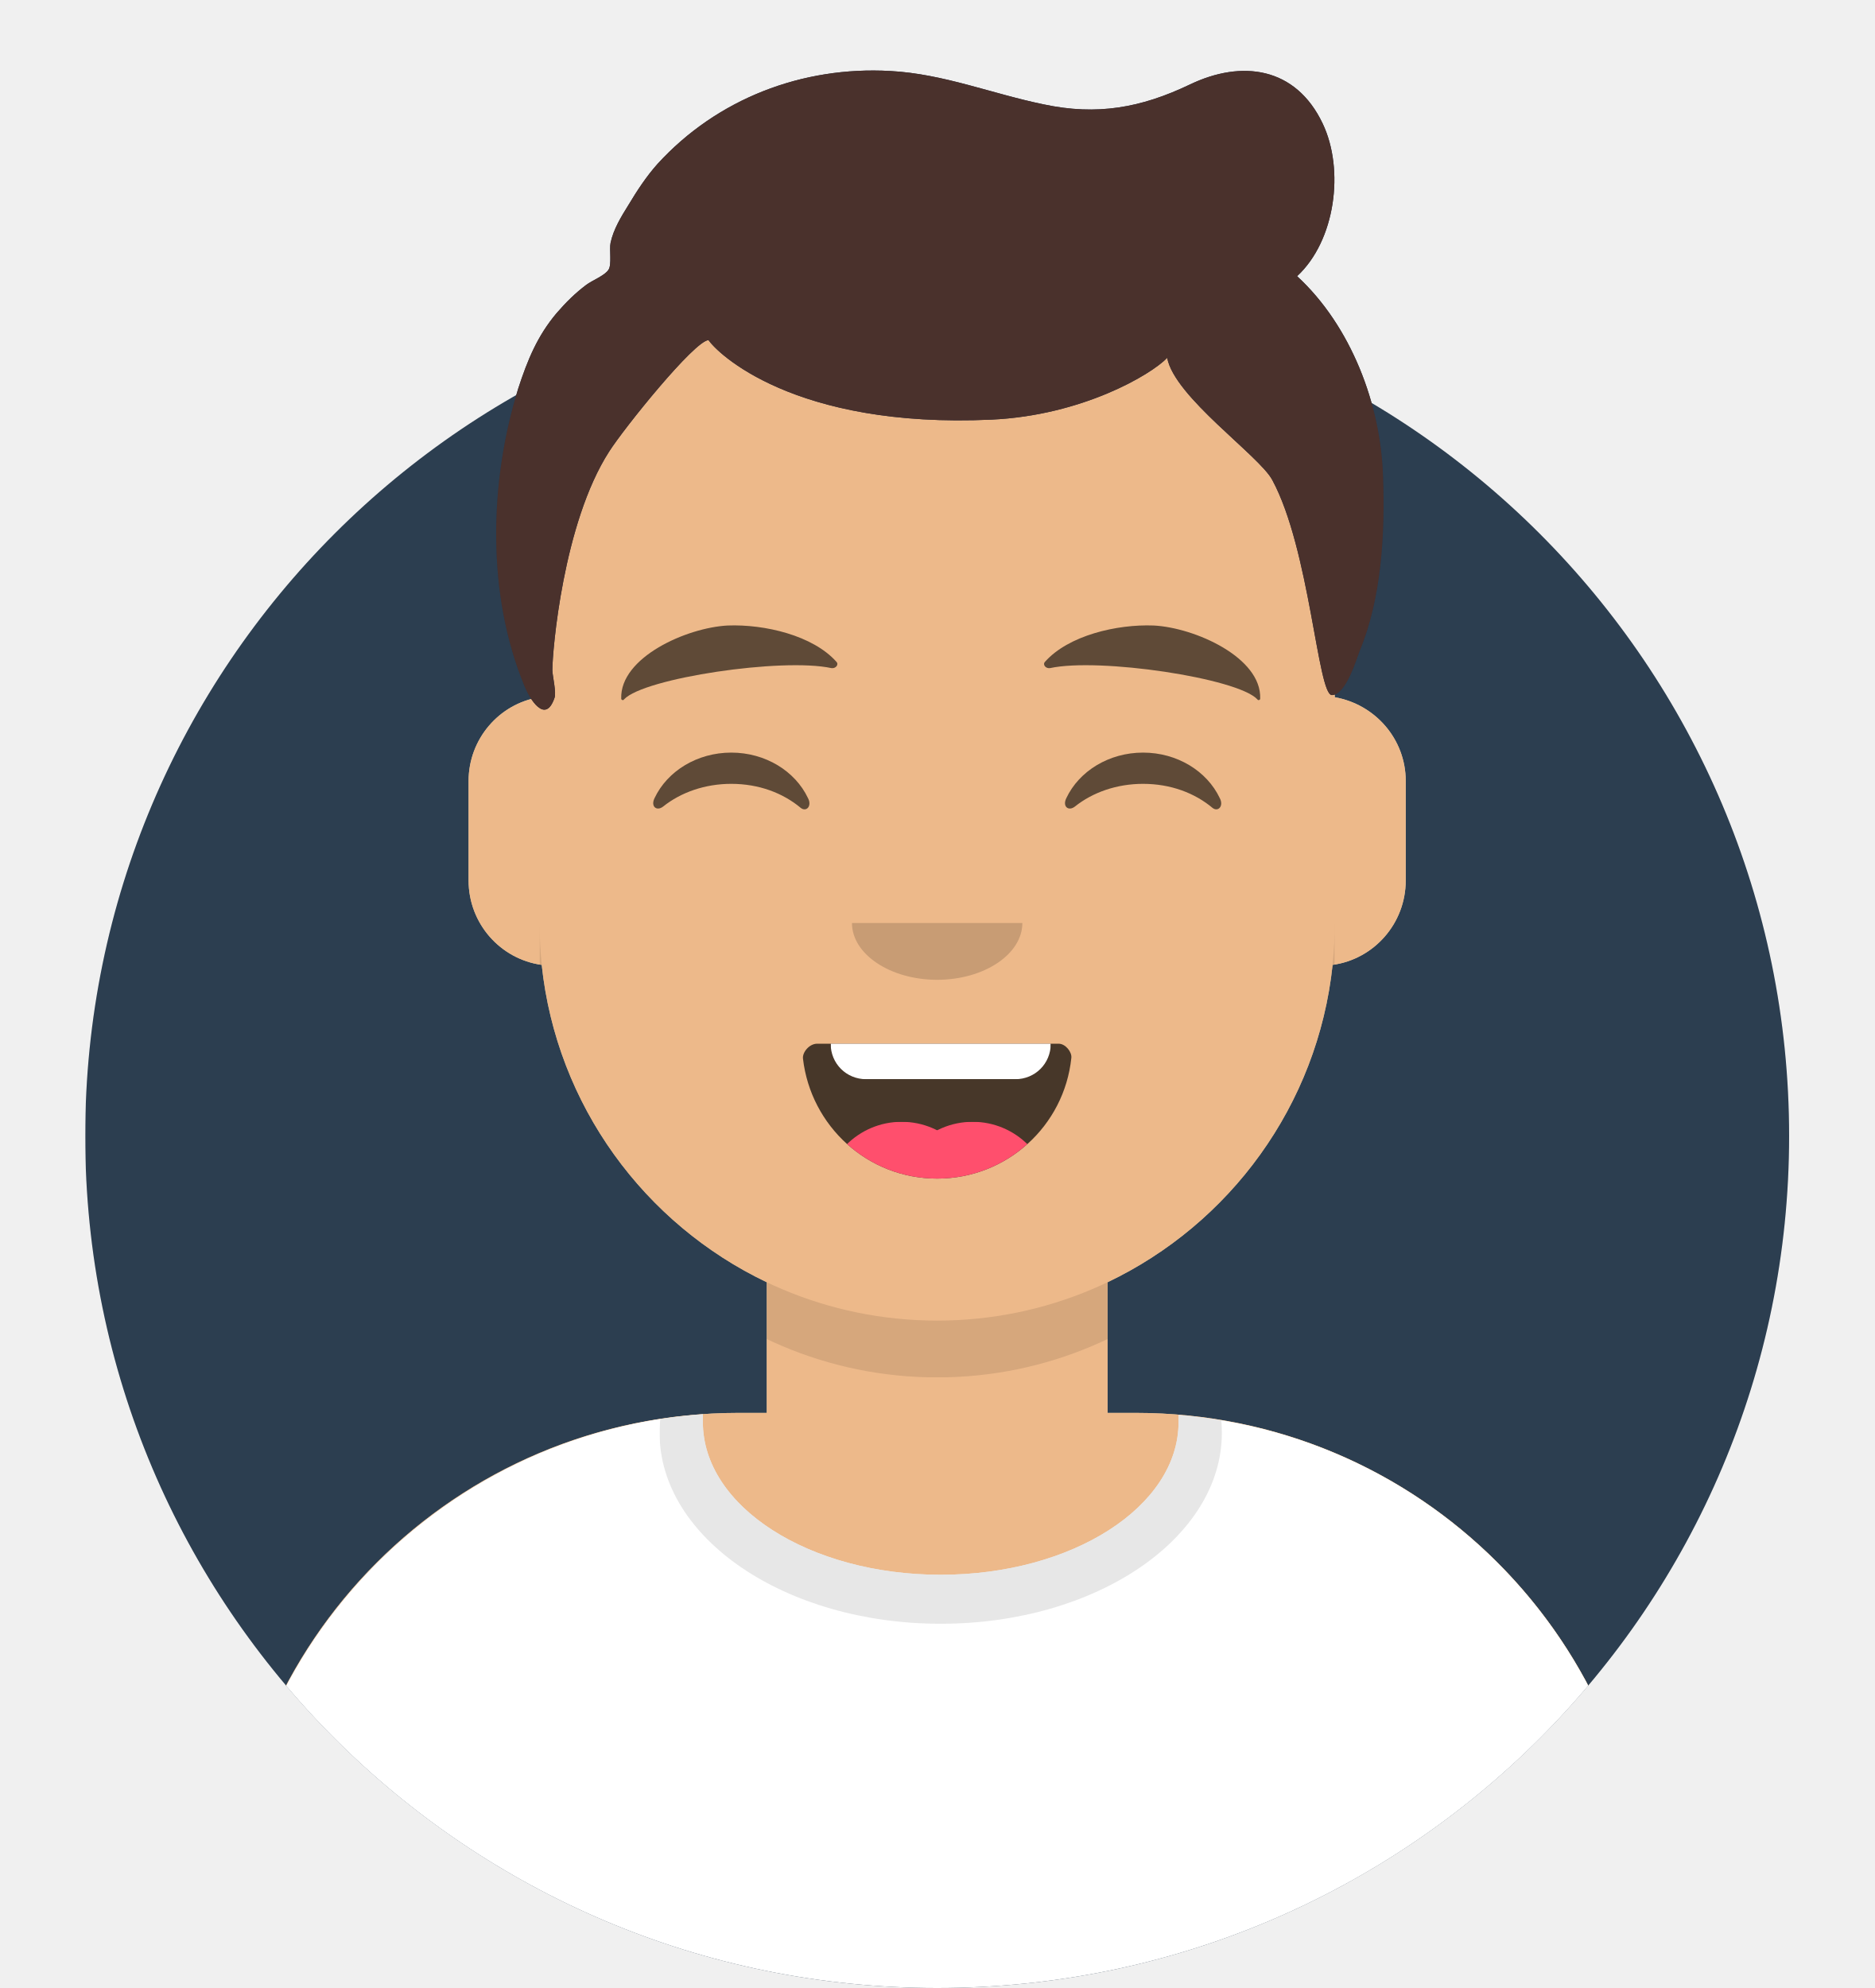
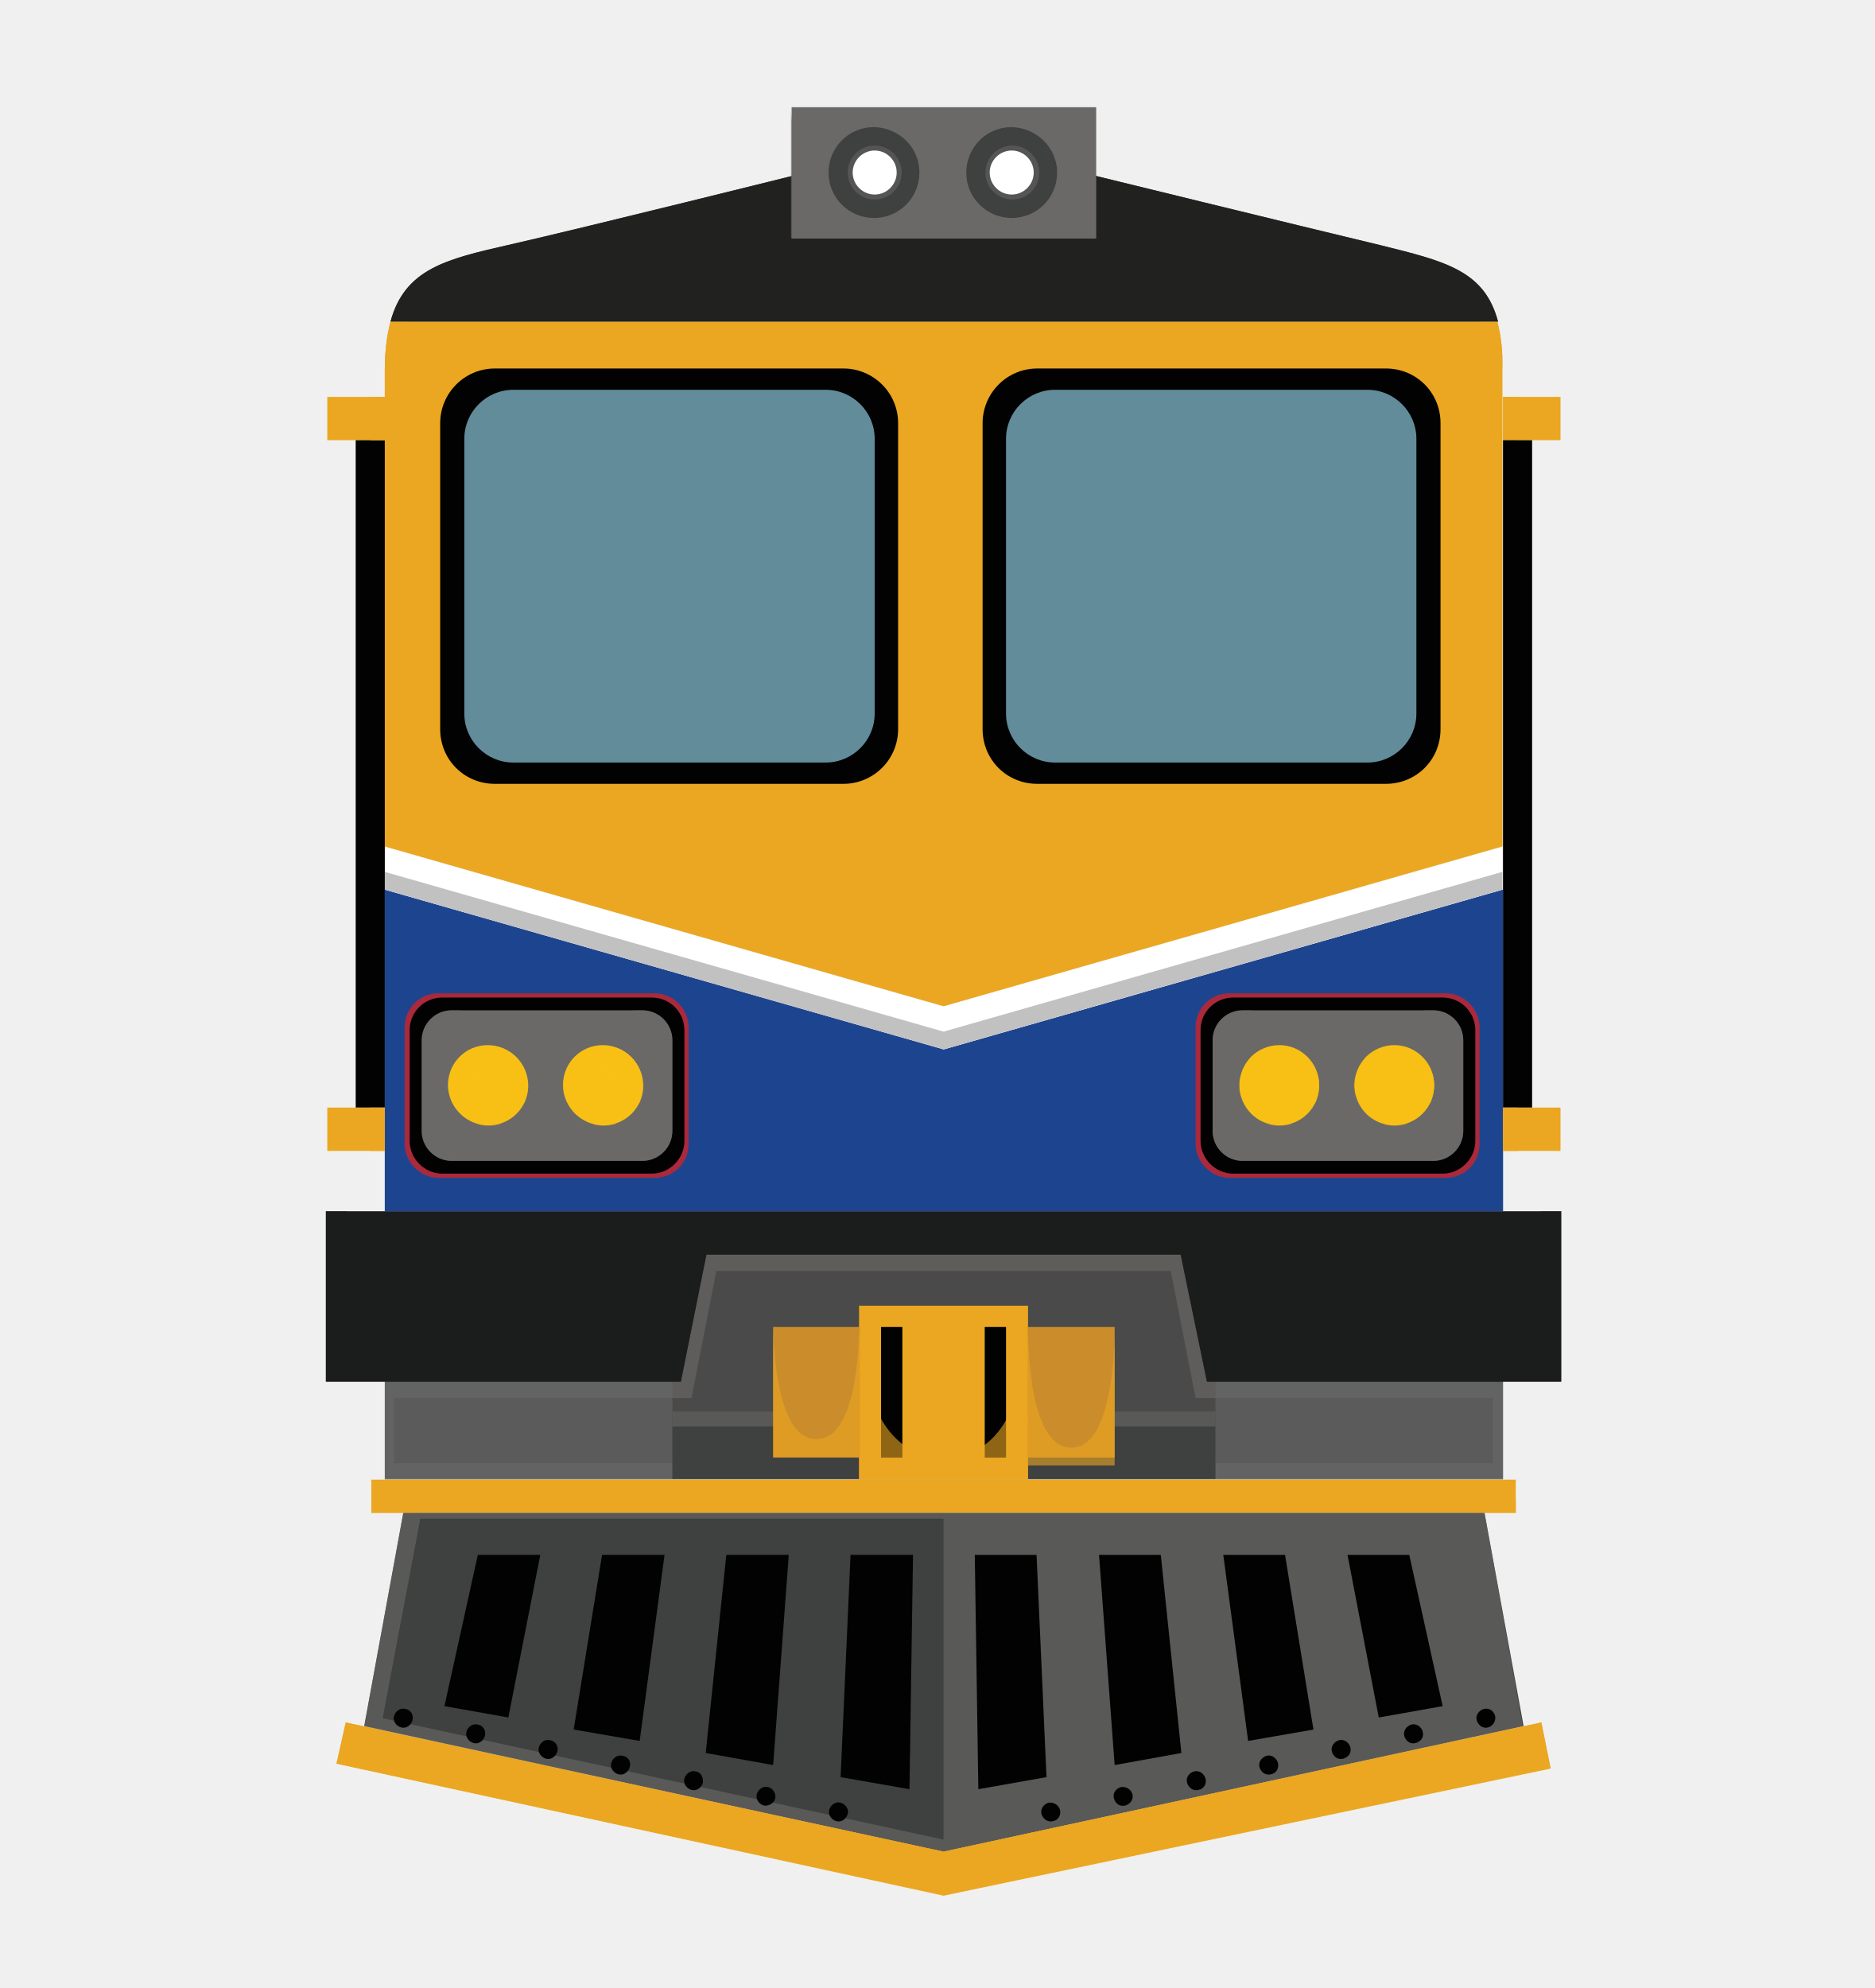
<svg xmlns="http://www.w3.org/2000/svg" version="1.1" id="Layer_1" x="0px" y="0px" viewBox="0 0 264 280" style="enable-background:new 0 0 264 280;" xml:space="preserve">
  <style type="text/css">
- 	.st0{fill-rule:evenodd;clip-rule:evenodd;fill:#E6E6E6;}
- 	.st1{filter:url(#Adobe_OpacityMaskFilter);}
- 	.st2{fill-rule:evenodd;clip-rule:evenodd;fill:#FFFFFF;}
- 	.st3{mask:url(#mask-2_1_);}
- 	.st4{fill-rule:evenodd;clip-rule:evenodd;fill:#2C3E50;}
- 	.st5{filter:url(#Adobe_OpacityMaskFilter_1_);}
- 	.st6{mask:url(#mask-4_1_);}
- 	.st7{fill-rule:evenodd;clip-rule:evenodd;fill:#D0C6AC;}
- 	.st8{filter:url(#Adobe_OpacityMaskFilter_2_);}
- 	.st9{mask:url(#mask-6_1_);}
- 	.st10{fill-rule:evenodd;clip-rule:evenodd;fill:#EDB98A;}
- 	.st11{filter:url(#Adobe_OpacityMaskFilter_3_);}
- 	.st12{mask:url(#mask-6_2_);fill-rule:evenodd;clip-rule:evenodd;fill-opacity:0.1;}
- 	.st13{filter:url(#Adobe_OpacityMaskFilter_4_);}
- 	.st14{mask:url(#react-mask-952_1_);}
- 	.st15{filter:url(#Adobe_OpacityMaskFilter_5_);}
- 	.st16{opacity:0.6;mask:url(#react-mask-952_2_);}
- 	.st17{fill-rule:evenodd;clip-rule:evenodd;fill-opacity:0.16;}
- 	.st18{fill-rule:evenodd;clip-rule:evenodd;fill-opacity:0.7;}
- 	.st19{filter:url(#Adobe_OpacityMaskFilter_6_);}
- 	.st20{mask:url(#react-mask-934_1_);fill-rule:evenodd;clip-rule:evenodd;fill:#FFFFFF;}
- 	.st21{filter:url(#Adobe_OpacityMaskFilter_7_);}
- 	.st22{mask:url(#react-mask-934_2_);}
- 	.st23{fill-rule:evenodd;clip-rule:evenodd;fill:#FF4F6D;}
- 	.st24{fill-rule:evenodd;clip-rule:evenodd;fill-opacity:0.6;}
- 	.st25{filter:url(#Adobe_OpacityMaskFilter_8_);}
- 	.st26{mask:url(#react-mask-925_1_);}
- 	.st27{fill-rule:evenodd;clip-rule:evenodd;fill:#28354B;}
- 	.st28{filter:url(#Adobe_OpacityMaskFilter_9_);}
- 	.st29{mask:url(#react-mask-924_1_);}
- 	.st30{fill-rule:evenodd;clip-rule:evenodd;fill:#4A312C;}
+ 	.st0{fill:#5B5B5C;}
+ 	.st1{opacity:0.6;fill:#6A6968;}
+ 	.st2{fill:#EBA721;}
+ 	.st3{fill:#3F4040;}
+ 	.st4{fill:#020202;}
+ 	.st5{fill:#4A4A4A;}
+ 	.st6{fill:#CB8D2B;}
+ 	.st7{fill:#212120;}
+ 	.st8{fill:#1D458F;}
+ 	.st9{opacity:0.6;fill:#1D458F;}
+ 	.st10{fill:#FFFFFF;}
+ 	.st11{fill:#C1C1C1;}
+ 	.st12{opacity:0.5;fill:#EBA721;}
+ 	.st13{opacity:0.4;fill:#1D458F;}
+ 	.st14{fill:#628C9A;}
+ 	.st15{opacity:0.5;fill:#628C9A;}
+ 	.st16{opacity:0.8;fill:#CD2227;}
+ 	.st17{fill:#6A6968;}
+ 	.st18{fill:#F8C014;}
+ 	.st19{opacity:0.1;fill:#F8C014;}
+ 	.st20{opacity:0.3;fill:#F8C014;}
+ 	.st21{fill:#1B1C1C;}
+ 	.st22{opacity:0.6;fill:#1B1C1C;}
+ 	.st23{opacity:0.8;fill:#212120;}
+ 	.st24{opacity:0.6;fill:#EBA721;}
+ 	.st25{opacity:0.5;fill:#6A6968;}
</style>
  <g>
-     <g transform="translate(-825, -1100)">
-       <g transform="translate(825, 1100)">
-         <g id="Circle" transform="translate(12, 40)">
-           <g id="Circle-Background">
-             <circle class="st0" cx="120" cy="120" r="120" />
-           </g>
-           <defs>
-             <filter id="Adobe_OpacityMaskFilter" filterUnits="userSpaceOnUse" x="0" y="0" width="240" height="240">
-               <feColorMatrix type="matrix" values="1 0 0 0 0  0 1 0 0 0  0 0 1 0 0  0 0 0 1 0" />
-             </filter>
-           </defs>
-           <mask maskUnits="userSpaceOnUse" x="0" y="0" width="240" height="240" id="mask-2_1_">
-             <g class="st1">
-               <circle id="path-1_1_" class="st2" cx="120" cy="120" r="120" />
-             </g>
-           </mask>
-           <g class="st3">
-             <rect class="st4" width="240" height="240" />
-           </g>
-         </g>
-         <g id="Mask">
- 			</g>
-         <defs>
-           <filter id="Adobe_OpacityMaskFilter_1_" filterUnits="userSpaceOnUse" x="-1" y="0" width="265" height="280">
-             <feColorMatrix type="matrix" values="1 0 0 0 0  0 1 0 0 0  0 0 1 0 0  0 0 0 1 0" />
-           </filter>
-         </defs>
-         <mask maskUnits="userSpaceOnUse" x="-1" y="0" width="265" height="280" id="mask-4_1_">
-           <g class="st5">
-             <path id="path-3_1_" class="st2" d="M12,160c0,66.3,53.7,120,120,120s120-53.7,120-120h12V0H0v160H12z" />
-           </g>
-         </mask>
-         <g id="Avataaar" class="st6">
-           <g id="Body" transform="translate(32, 36)">
-             <g>
-               <path class="st7" d="M124,144.6V163h4l0,0c39.8,0,72,32.2,72,72v9H0v-9c0-39.8,32.2-72,72-72l0,0h4v-18.4        c-17.2-8.2-29.6-24.9-31.7-44.7C38.5,99.1,34,94.1,34,88V74c0-5.9,4.3-10.9,10-11.8V56l0,0c0-30.9,25.1-56,56-56l0,0l0,0        c30.9,0,56,25.1,56,56v6.2c5.7,1,10,5.9,10,11.8v14c0,6.1-4.5,11.1-10.3,11.9C153.6,119.7,141.2,136.4,124,144.6z" />
-             </g>
-             <defs>
-               <filter id="Adobe_OpacityMaskFilter_2_" filterUnits="userSpaceOnUse" x="-32" y="0" width="264" height="244">
-                 <feColorMatrix type="matrix" values="1 0 0 0 0  0 1 0 0 0  0 0 1 0 0  0 0 0 1 0" />
-               </filter>
-             </defs>
-             <mask maskUnits="userSpaceOnUse" x="-32" y="0" width="264" height="244" id="mask-6_1_">
-               <g class="st8">
-                 <path id="path-5_1_" class="st2" d="M124,144.6V163h4l0,0c39.8,0,72,32.2,72,72v9H0v-9c0-39.8,32.2-72,72-72l0,0h4v-18.4         c-17.2-8.2-29.6-24.9-31.7-44.7C38.5,99.1,34,94.1,34,88V74c0-5.9,4.3-10.9,10-11.8V56l0,0c0-30.9,25.1-56,56-56l0,0l0,0         c30.9,0,56,25.1,56,56v6.2c5.7,1,10,5.9,10,11.8v14c0,6.1-4.5,11.1-10.3,11.9C153.6,119.7,141.2,136.4,124,144.6z" />
-               </g>
-             </mask>
-             <g class="st9">
-               <g id="Color" transform="translate(-32, 0)">
-                 <rect class="st10" width="264" height="244" />
-               </g>
-             </g>
-             <defs>
-               <filter id="Adobe_OpacityMaskFilter_3_" filterUnits="userSpaceOnUse" x="44" y="79" width="112" height="79">
-                 <feColorMatrix type="matrix" values="1 0 0 0 0  0 1 0 0 0  0 0 1 0 0  0 0 0 1 0" />
-               </filter>
-             </defs>
-             <mask maskUnits="userSpaceOnUse" x="44" y="79" width="112" height="79" id="mask-6_2_">
-               <g class="st11">
-                 <path id="path-5_2_" class="st2" d="M124,144.6V163h4l0,0c39.8,0,72,32.2,72,72v9H0v-9c0-39.8,32.2-72,72-72l0,0h4v-18.4         c-17.2-8.2-29.6-24.9-31.7-44.7C38.5,99.1,34,94.1,34,88V74c0-5.9,4.3-10.9,10-11.8V56l0,0c0-30.9,25.1-56,56-56l0,0l0,0         c30.9,0,56,25.1,56,56v6.2c5.7,1,10,5.9,10,11.8v14c0,6.1-4.5,11.1-10.3,11.9C153.6,119.7,141.2,136.4,124,144.6z" />
-               </g>
-             </mask>
-             <path id="Neck-Shadow" class="st12" d="M156,79v23c0,30.9-25.1,56-56,56s-56-25.1-56-56V79v15c0,30.9,25.1,56,56,56       s56-25.1,56-56V79z" />
-           </g>
-           <g transform="translate(0, 170)">
-             <g id="Clothes">
-               <path class="st0" d="M166,29.3c37,3,66,34,66,71.8v8.9H32v-8.9C32,63,61.6,31.8,99,29.2c0,0.4,0,0.7,0,1.1        c0,11.9,15,21.5,33.5,21.5S166,42.2,166,30.3C166,30,166,29.6,166,29.3z" />
-             </g>
-             <defs>
-               <filter id="Adobe_OpacityMaskFilter_4_" filterUnits="userSpaceOnUse" x="0" y="0" width="264" height="110">
-                 <feColorMatrix type="matrix" values="1 0 0 0 0  0 1 0 0 0  0 0 1 0 0  0 0 0 1 0" />
-               </filter>
-             </defs>
-             <mask maskUnits="userSpaceOnUse" x="0" y="0" width="264" height="110" id="react-mask-952_1_">
-               <g class="st13">
-                 <path id="react-path-951_1_" class="st2" d="M166,29.3c37,3,66,34,66,71.8v8.9H32v-8.9C32,63,61.6,31.8,99,29.2         c0,0.4,0,0.7,0,1.1c0,11.9,15,21.5,33.5,21.5S166,42.2,166,30.3C166,30,166,29.6,166,29.3z" />
-               </g>
-             </mask>
-             <g class="st14">
-               <rect class="st2" width="264" height="110" />
-             </g>
-             <defs>
-               <filter id="Adobe_OpacityMaskFilter_5_" filterUnits="userSpaceOnUse" x="92.9" y="4.9" width="79.3" height="53.8">
-                 <feColorMatrix type="matrix" values="1 0 0 0 0  0 1 0 0 0  0 0 1 0 0  0 0 0 1 0" />
-               </filter>
-             </defs>
-             <mask maskUnits="userSpaceOnUse" x="92.9" y="4.9" width="79.3" height="53.8" id="react-mask-952_2_">
-               <g class="st15">
-                 <path id="react-path-951_2_" class="st2" d="M166,29.3c37,3,66,34,66,71.8v8.9H32v-8.9C32,63,61.6,31.8,99,29.2         c0,0.4,0,0.7,0,1.1c0,11.9,15,21.5,33.5,21.5S166,42.2,166,30.3C166,30,166,29.6,166,29.3z" />
-               </g>
-             </mask>
-             <g id="Shadowy" class="st16">
-               <g transform="translate(92, 4)">
-                 <ellipse class="st17" cx="40.5" cy="27.8" rx="39.6" ry="26.9" />
-               </g>
-             </g>
-           </g>
-           <g id="Face" transform="translate(76, 82)">
-             <g transform="translate(2, 52)">
-               <g id="Mouth">
-                 <path class="st18" d="M35.1,15.1C36.2,24.6,44.2,32,54,32c9.8,0,17.9-7.4,18.9-17c0.1-0.8-0.8-2-1.8-2c-14.9,0-26.3,0-34,0         C36,13,35,14.2,35.1,15.1z" />
-               </g>
-               <defs>
-                 <filter id="Adobe_OpacityMaskFilter_6_" filterUnits="userSpaceOnUse" x="39" y="2" width="31" height="16">
-                   <feColorMatrix type="matrix" values="1 0 0 0 0  0 1 0 0 0  0 0 1 0 0  0 0 0 1 0" />
-                 </filter>
-               </defs>
-               <mask maskUnits="userSpaceOnUse" x="39" y="2" width="31" height="16" id="react-mask-934_1_">
-                 <g class="st19">
-                   <path id="react-path-933_1_" class="st2" d="M35.1,15.1C36.2,24.6,44.2,32,54,32c9.8,0,17.9-7.4,18.9-17          c0.1-0.8-0.8-2-1.8-2c-14.9,0-26.3,0-34,0C36,13,35,14.2,35.1,15.1z" />
-                 </g>
-               </mask>
-               <path id="Teeth" class="st20" d="M44,2h21c2.8,0,5,2.2,5,5v6c0,2.8-2.2,5-5,5H44c-2.8,0-5-2.2-5-5V7C39,4.2,41.2,2,44,2z" />
-               <defs>
-                 <filter id="Adobe_OpacityMaskFilter_7_" filterUnits="userSpaceOnUse" x="38" y="24" width="32" height="22">
-                   <feColorMatrix type="matrix" values="1 0 0 0 0  0 1 0 0 0  0 0 1 0 0  0 0 0 1 0" />
-                 </filter>
-               </defs>
-               <mask maskUnits="userSpaceOnUse" x="38" y="24" width="32" height="22" id="react-mask-934_2_">
-                 <g class="st21">
-                   <path id="react-path-933_2_" class="st2" d="M35.1,15.1C36.2,24.6,44.2,32,54,32c9.8,0,17.9-7.4,18.9-17          c0.1-0.8-0.8-2-1.8-2c-14.9,0-26.3,0-34,0C36,13,35,14.2,35.1,15.1z" />
-                 </g>
-               </mask>
-               <g id="Tongue" class="st22">
-                 <g transform="translate(38, 24)">
-                   <circle class="st23" cx="11" cy="11" r="11" />
-                   <circle class="st23" cx="21" cy="11" r="11" />
-                 </g>
-               </g>
-             </g>
-             <g transform="translate(28, 40)">
-               <path id="Nose" class="st17" d="M16,8c0,4.4,5.4,8,12,8l0,0c6.6,0,12-3.6,12-8" />
-             </g>
-             <g transform="translate(0, 8)">
-               <path id="Squint" class="st24" d="M16.2,22.4C18,18.6,22.2,16,27,16c4.8,0,9,2.6,10.8,6.4c0.6,1.1-0.2,2-1,1.4        c-2.5-2.1-5.9-3.4-9.8-3.4c-3.7,0-7.1,1.2-9.6,3.2C16.5,24.3,15.6,23.6,16.2,22.4z" />
-               <path class="st24" d="M74.2,22.4C76,18.6,80.2,16,85,16c4.8,0,9,2.6,10.8,6.4c0.6,1.1-0.2,2-1,1.4c-2.5-2.1-5.9-3.4-9.8-3.4        c-3.7,0-7.1,1.2-9.6,3.2C74.5,24.3,73.6,23.6,74.2,22.4z" />
-             </g>
-             <g>
-               <path id="Eyebrow" class="st24" d="M26.5,6.1c-5.8,0.3-15.2,4.5-15,10.3c0,0.2,0.3,0.3,0.4,0.1c2.8-3,22.3-5.9,29.2-4.4        c0.6,0.1,1.1-0.5,0.7-0.9C38.5,7.5,31.7,5.9,26.5,6.1" />
-               <path class="st24" d="M86.5,6.1c5.8,0.3,15.2,4.5,15,10.3c0,0.2-0.3,0.3-0.4,0.1c-2.8-3-22.3-5.9-29.2-4.4        c-0.6,0.1-1.1-0.5-0.7-0.9C74.5,7.5,81.3,5.9,86.5,6.1" />
-             </g>
-           </g>
-           <g id="Top">
-             <defs>
-               <filter id="Adobe_OpacityMaskFilter_8_" filterUnits="userSpaceOnUse" x="-1" y="0" width="264" height="280">
-                 <feColorMatrix type="matrix" values="1 0 0 0 0  0 1 0 0 0  0 0 1 0 0  0 0 0 1 0" />
-               </filter>
-             </defs>
-             <mask maskUnits="userSpaceOnUse" x="-1" y="0" width="264" height="280" id="react-mask-925_1_">
-               <g class="st25">
-                 <rect id="react-path-927_1_" class="st2" width="264" height="280" />
-               </g>
-             </mask>
-             <g class="st26">
-               <g transform="translate(-1, 0)">
-                 <g id="Short-Hair">
-                   <path class="st27" d="M183.7,38.9c5.4-5,6.7-15,3.6-21.5c-3.8-8-11.4-9-18.7-5.5c-6.9,3.3-13.1,4.4-20.6,2.8          c-7.3-1.5-14.1-4.3-21.6-4.7C114,9.3,102,13.9,93.6,23.1c-1.6,1.8-2.9,3.8-4.1,5.8c-1,1.6-2.1,3.4-2.5,5.3          c-0.2,0.9,0.2,3.1-0.3,3.8c-0.5,0.8-2.3,1.5-3.1,2.1c-1.6,1.2-2.9,2.5-4.2,4c-2.7,3.2-4.1,6.6-5.4,10.6          c-4.1,13.2-4.5,29,0.9,42c0.7,1.7,2.9,5.4,4.2,1.6c0.3-0.7-0.3-3.2-0.3-3.9c0-2.7,1.5-20.7,8-30.8c2.1-3.3,12-15.6,14-15.7          c1.1,1.7,11.9,12.5,39.9,11.2c12.7-0.6,22.4-6.3,24.7-8.7c1,5.5,13,13.8,14.8,17.2c5.3,9.8,6.4,30.3,8.4,30.3          s3.5-5.2,3.9-6.2c3.1-7.4,3.6-16.6,3.3-24.6C195.5,57,191.3,45.9,183.7,38.9z" />
-                 </g>
-                 <defs>
-                   <filter id="Adobe_OpacityMaskFilter_9_" filterUnits="userSpaceOnUse" x="0" y="0" width="264" height="280">
-                     <feColorMatrix type="matrix" values="1 0 0 0 0  0 1 0 0 0  0 0 1 0 0  0 0 0 1 0" />
-                   </filter>
-                 </defs>
-                 <mask maskUnits="userSpaceOnUse" x="0" y="0" width="264" height="280" id="react-mask-924_1_">
-                   <g class="st28">
-                     <path id="react-path-926_1_" class="st2" d="M183.7,38.9c5.4-5,6.7-15,3.6-21.5c-3.8-8-11.4-9-18.7-5.5           c-6.9,3.3-13.1,4.4-20.6,2.8c-7.3-1.5-14.1-4.3-21.6-4.7C114,9.3,102,13.9,93.6,23.1c-1.6,1.8-2.9,3.8-4.1,5.8           c-1,1.6-2.1,3.4-2.5,5.3c-0.2,0.9,0.2,3.1-0.3,3.8c-0.5,0.8-2.3,1.5-3.1,2.1c-1.6,1.2-2.9,2.5-4.2,4           c-2.7,3.2-4.1,6.6-5.4,10.6c-4.1,13.2-4.5,29,0.9,42c0.7,1.7,2.9,5.4,4.2,1.6c0.3-0.7-0.3-3.2-0.3-3.9           c0-2.7,1.5-20.7,8-30.8c2.1-3.3,12-15.6,14-15.7c1.1,1.7,11.9,12.5,39.9,11.2c12.7-0.6,22.4-6.3,24.7-8.7           c1,5.5,13,13.8,14.8,17.2c5.3,9.8,6.4,30.3,8.4,30.3s3.5-5.2,3.9-6.2c3.1-7.4,3.6-16.6,3.3-24.6           C195.5,57,191.3,45.9,183.7,38.9z" />
-                   </g>
-                 </mask>
-                 <g class="st29">
-                   <g transform="translate(0, 0) ">
-                     <rect class="st30" width="264" height="280" />
-                   </g>
-                 </g>
-               </g>
-             </g>
-           </g>
-         </g>
+     <g>
+       <g>
+         <rect x="54.2" y="176.2" class="st0" width="157.5" height="32.1" />
+         <rect x="54.2" y="206.1" class="st1" width="157.5" height="2.3" />
+         <rect x="52.3" y="208.4" class="st2" width="161.2" height="4.7" />
+         <rect x="52.3" y="211.3" class="st2" width="161.2" height="1.7" />
+         <polygon class="st3" points="214.6,243.1 132.9,260.8 51.3,243.1 56.8,213.1 209.1,213.1    " />
+         <path class="st1" d="M209.1,213.1H56.8l-5.5,30.1l81.6,17.7l81.6-17.7L209.1,213.1z M132.9,259.1l-79-17.1l5.3-28.1h73.7V259.1z" />
+         <polygon class="st2" points="218.4,249 132.9,266.9 47.4,248.4 48.7,242.6 132.9,260.8 217.1,242.6    " />
+         <g>
+           <polygon class="st4" points="102.3,219 99.4,246.9 108.9,248.6 111.1,219     " />
+           <polygon class="st4" points="67.3,219 62.6,240.3 71.6,241.9 76.1,219     " />
+           <polygon class="st4" points="84.8,219 80.8,243.6 90.1,245.2 93.6,219     " />
+           <g>
+             <polygon class="st4" points="119.8,219 118.4,250.3 128.1,252 128.6,219      " />
+             <polygon class="st4" points="146,219 137.3,219 137.8,252 147.4,250.3      " />
+           </g>
+           <polygon class="st4" points="203.2,240.3 198.5,219 189.8,219 194.2,241.9     " />
+           <polygon class="st4" points="172.3,219 175.8,245.2 185,243.6 181,219     " />
+           <polygon class="st4" points="154.8,219 157,248.6 166.4,246.9 163.5,219     " />
+         </g>
+         <g>
+           <rect x="94.7" y="176.2" class="st5" width="76.5" height="22.6" />
+           <rect x="94.7" y="198.8" class="st3" width="76.5" height="9.5" />
+           <rect x="94.7" y="198.8" class="st1" width="76.5" height="2.1" />
+         </g>
+         <g>
+           <rect x="121" y="183.9" class="st2" width="23.8" height="24.5" />
+           <rect x="138.7" y="186.9" class="st4" width="3" height="18.4" />
+           <rect x="124.1" y="186.9" class="st4" width="3" height="18.4" />
+           <rect x="144.8" y="186.9" class="st6" width="12.2" height="18.4" />
+           <rect x="108.9" y="186.9" class="st6" width="12.2" height="18.4" />
+         </g>
+         <g>
+           <g>
+             <path class="st4" d="M57.1,240.7c-0.7-0.2-1.4,0.3-1.6,1c-0.2,0.7,0.3,1.4,1,1.6c0.7,0.2,1.4-0.3,1.6-1       C58.3,241.5,57.8,240.8,57.1,240.7z" />
+             <path class="st4" d="M118.4,253.9c-0.7-0.2-1.4,0.3-1.6,1c-0.2,0.7,0.3,1.4,1,1.6c0.7,0.2,1.4-0.3,1.6-1       C119.6,254.8,119.1,254.1,118.4,253.9z" />
+             <path class="st4" d="M67.3,242.9c-0.7-0.2-1.4,0.3-1.6,1c-0.2,0.7,0.3,1.4,1,1.6c0.7,0.2,1.4-0.3,1.6-1       C68.5,243.7,68,243,67.3,242.9z" />
+             <path class="st4" d="M77.5,245.1c-0.7-0.2-1.4,0.3-1.6,1c-0.2,0.7,0.3,1.4,1,1.6c0.7,0.2,1.4-0.3,1.6-1       C78.7,245.9,78.2,245.2,77.5,245.1z" />
+             <path class="st4" d="M87.7,247.3c-0.7-0.2-1.4,0.3-1.6,1c-0.2,0.7,0.3,1.4,1,1.6c0.7,0.2,1.4-0.3,1.6-1       C88.9,248.1,88.5,247.4,87.7,247.3z" />
+             <path class="st4" d="M98,249.5c-0.7-0.2-1.4,0.3-1.6,1c-0.2,0.7,0.3,1.4,1,1.6c0.7,0.2,1.4-0.3,1.6-1       C99.1,250.3,98.7,249.6,98,249.5z" />
+             <path class="st4" d="M108.2,251.7c-0.7-0.2-1.4,0.3-1.6,1c-0.2,0.7,0.3,1.4,1,1.6c0.7,0.1,1.4-0.3,1.6-1       C109.3,252.6,108.9,251.9,108.2,251.7z" />
+           </g>
+           <g>
+             <path class="st4" d="M210.6,241.7c-0.2-0.7-0.8-1.2-1.6-1c-0.7,0.2-1.2,0.9-1,1.6c0.2,0.7,0.9,1.2,1.6,1       C210.3,243.1,210.7,242.4,210.6,241.7z" />
+             <path class="st4" d="M147.7,253.9c-0.7,0.2-1.2,0.9-1,1.6c0.2,0.7,0.9,1.2,1.6,1c0.7-0.1,1.2-0.8,1-1.6       C149.1,254.2,148.4,253.8,147.7,253.9z" />
+             <path class="st4" d="M198.8,242.9c-0.7,0.2-1.2,0.9-1,1.6c0.2,0.7,0.8,1.2,1.6,1c0.7-0.2,1.2-0.8,1-1.6       C200.2,243.2,199.5,242.7,198.8,242.9z" />
+             <path class="st4" d="M188.6,245.1c-0.7,0.2-1.2,0.9-1,1.6c0.2,0.7,0.8,1.2,1.6,1c0.7-0.2,1.2-0.8,1-1.6       C190,245.4,189.3,244.9,188.6,245.1z" />
+             <path class="st4" d="M178.4,247.3c-0.7,0.2-1.2,0.9-1,1.6c0.2,0.7,0.9,1.2,1.6,1c0.7-0.1,1.2-0.8,1-1.6       C179.8,247.6,179.1,247.1,178.4,247.3z" />
+             <path class="st4" d="M168.2,249.5c-0.7,0.2-1.2,0.8-1,1.6c0.2,0.7,0.9,1.2,1.6,1c0.7-0.1,1.2-0.8,1-1.6       C169.6,249.8,168.9,249.3,168.2,249.5z" />
+             <path class="st4" d="M157.9,251.7c-0.7,0.2-1.2,0.8-1,1.6c0.2,0.7,0.8,1.2,1.6,1c0.7-0.2,1.2-0.9,1-1.6       C159.3,252,158.6,251.6,157.9,251.7z" />
+           </g>
+         </g>
+         <g>
+           <path class="st7" d="M194.3,34.5c-11.7-2.8-41.9-10.2-41.9-10.2h-38.9c0,0-30.9,7.7-41.9,10.2c-8.8,2-14.6,3.4-16.6,10.8h156      C209.1,38.1,203.6,36.8,194.3,34.5z" />
+           <path class="st2" d="M210.9,45.3H55c-0.5,1.9-0.8,4.1-0.8,6.8c0,8.9,0,39.4,0,67.1l78.7,22.5l78.7-22.5c0-27.8,0-58.2,0-67.1      C211.7,49.4,211.4,47.2,210.9,45.3z" />
+           <path class="st2" d="M210.9,45.3h-2.7c0.5,1.8,0.7,3.9,0.7,6.6c0,8.6,0,38,0,64.8l-76,21.7l-76-21.7c0-26.8,0-56.1,0-64.8      c0-2.6,0.3-4.8,0.7-6.6H55c-0.5,1.9-0.8,4.1-0.8,6.8c0,8.9,0,39.4,0,67.1l78.7,22.5l78.7-22.5c0-27.8,0-58.2,0-67.1      C211.7,49.4,211.4,47.2,210.9,45.3z" />
+           <g>
+             <path class="st8" d="M54.2,125.3c0,24.4,0,45.3,0,45.3h157.5c0,0,0-20.9,0-45.3l-78.7,22.5L54.2,125.3z" />
+             <path class="st9" d="M132.9,147.8l-78.7-22.5c0,24.4,0,45.3,0,45.3h157.5c0,0,0-20.9,0-45.3L132.9,147.8z M209.1,167.8H56.8       c0,0,0-18.4,0-38.7l76.2,21.5l76.2-21.5C209.1,149.5,209.1,167.8,209.1,167.8z" />
+             <path class="st10" d="M132.9,141.8l-78.7-22.5c0,2,0,4,0,6l78.7,22.5l78.7-22.5c0-2,0-4,0-6L132.9,141.8z" />
+             <path class="st11" d="M54.2,122.8c0,0.8,0,1.7,0,2.5l78.7,22.5l78.7-22.5c0-0.8,0-1.7,0-2.5l-78.7,22.5L54.2,122.8z" />
+           </g>
+           <polygon class="st12" points="59.3,47.1 132.9,47.1 132.9,135.3 59.3,115.4     " />
+           <polygon class="st13" points="59.3,130.6 132.9,153.2 132.9,165.3 59.3,165.3     " />
+         </g>
+         <g>
+           <path class="st2" d="M204.8,104c0,4.5-3.6,8.2-8.2,8.2h-52c-4.5,0-8.2-3.7-8.2-8.2V58.3c0-4.5,3.6-8.2,8.2-8.2h52      c4.5,0,8.2,3.7,8.2,8.2V104z" />
+           <g>
+             <path class="st4" d="M202.9,102.7c0,4.3-3.4,7.7-7.7,7.7h-49.1c-4.3,0-7.7-3.4-7.7-7.7V59.6c0-4.2,3.4-7.7,7.7-7.7h49.1       c4.3,0,7.7,3.4,7.7,7.7V102.7z" />
+             <path class="st14" d="M199.5,100.5c0,3.8-3.1,6.9-6.9,6.9h-44c-3.8,0-6.9-3.1-6.9-6.9V61.8c0-3.8,3.1-6.9,6.9-6.9h44       c3.8,0,6.9,3.1,6.9,6.9V100.5z" />
+           </g>
+           <g>
+             <path class="st2" d="M128.4,104c0,4.5-3.6,8.2-8.2,8.2h-52c-4.5,0-8.2-3.7-8.2-8.2V58.3c0-4.5,3.7-8.2,8.2-8.2h52       c4.5,0,8.2,3.7,8.2,8.2V104z" />
+             <path class="st4" d="M126.5,102.7c0,4.3-3.5,7.7-7.7,7.7H69.7c-4.3,0-7.7-3.4-7.7-7.7V59.6c0-4.2,3.4-7.7,7.7-7.7h49.1       c4.2,0,7.7,3.4,7.7,7.7V102.7z" />
+             <path class="st14" d="M123.2,100.5c0,3.8-3.1,6.9-6.9,6.9h-44c-3.8,0-6.9-3.1-6.9-6.9V61.8c0-3.8,3.1-6.9,6.9-6.9h44       c3.8,0,6.9,3.1,6.9,6.9V100.5z" />
+             <path class="st15" d="M67.4,102.3V63.7c0-3.8,3.1-6.9,6.9-6.9h43.9C122,56.8,67.4,106.1,67.4,102.3z" />
+             <path class="st15" d="M143.6,102.3V63.7c0-3.8,3.1-6.9,6.9-6.9h43.9C198.2,56.8,143.6,106.1,143.6,102.3z" />
+           </g>
+           <g>
+             <g>
+               <path class="st16" d="M97,161.1c0,2.7-2.1,4.8-4.8,4.8H61.8c-2.6,0-4.8-2.2-4.8-4.8v-16.4c0-2.7,2.1-4.8,4.8-4.8h30.4        c2.6,0,4.8,2.2,4.8,4.8V161.1z" />
+               <path class="st4" d="M96.4,160.7c0,2.5-2.1,4.6-4.6,4.6H62.3c-2.5,0-4.6-2.1-4.6-4.6v-15.6c0-2.6,2.1-4.6,4.6-4.6h29.5        c2.6,0,4.6,2.1,4.6,4.6V160.7z" />
+               <path class="st17" d="M94.7,159.3c0,2.3-1.9,4.2-4.2,4.2H63.6c-2.3,0-4.2-1.9-4.2-4.2v-12.8c0-2.3,1.9-4.2,4.2-4.2h26.9        c2.3,0,4.2,1.9,4.2,4.2V159.3z" />
+               <path class="st1" d="M90.5,142.3h-1.7c2,0,3.7,1.7,3.7,3.7v11.2c0,2-1.7,3.7-3.7,3.7H65.3c-2,0-3.7-1.7-3.7-3.7v-11.2        c0-2,1.7-3.7,3.7-3.7h-1.7c-2.3,0-4.2,1.9-4.2,4.2v12.8c0,2.3,1.9,4.2,4.2,4.2h26.9c2.3,0,4.2-1.9,4.2-4.2v-12.8        C94.7,144.2,92.8,142.3,90.5,142.3z" />
+             </g>
+             <path class="st1" d="M74.9,153.4c0,3.1-2.5,5.6-5.6,5.6c-3.1,0-5.6-2.5-5.6-5.6c0-3.1,2.5-5.6,5.6-5.6       C72.4,147.8,74.9,150.3,74.9,153.4z" />
+             <path class="st1" d="M91.1,153.4c0,3.1-2.5,5.6-5.6,5.6c-3.1,0-5.6-2.5-5.6-5.6c0-3.1,2.5-5.6,5.6-5.6       C88.6,147.8,91.1,150.3,91.1,153.4z" />
+             <path class="st18" d="M74.4,152.9c0,3.1-2.5,5.6-5.6,5.6c-3.1,0-5.6-2.5-5.6-5.6c0-3.1,2.5-5.6,5.6-5.6       C71.8,147.2,74.4,149.8,74.4,152.9z" />
+             <path class="st18" d="M90.6,152.9c0,3.1-2.5,5.6-5.6,5.6c-3.1,0-5.6-2.5-5.6-5.6c0-3.1,2.5-5.6,5.6-5.6       C88,147.2,90.6,149.8,90.6,152.9z" />
+             <g>
+               <path class="st19" d="M63.4,151.1l7.1,7.1c0.8-0.3,1.5-0.7,2.1-1.3l-7.9-7.9C64.1,149.6,63.7,150.3,63.4,151.1z" />
+               <path class="st20" d="M63.1,152.9c0,0.5,0.1,0.9,0.2,1.4l4.1,4.1c0.4,0.1,0.9,0.2,1.4,0.2c0.6,0,1.2-0.1,1.8-0.3l-7.1-7.1        C63.2,151.7,63.1,152.3,63.1,152.9z" />
+               <path class="st19" d="M67.4,158.3l-4.1-4.1C63.8,156.2,65.4,157.8,67.4,158.3z" />
+               <path class="st20" d="M73.8,155.3l-7.5-7.5c-0.6,0.3-1.2,0.7-1.7,1.2l7.9,7.9C73.1,156.5,73.5,155.9,73.8,155.3z" />
+               <path class="st20" d="M68.8,147.3l5.5,5.5C74.3,149.7,71.9,147.3,68.8,147.3z" />
+               <path class="st20" d="M74.4,152.9c0,0,0-0.1,0-0.1l-5.5-5.5c0,0-0.1,0-0.1,0c-0.9,0-1.7,0.2-2.4,0.6l7.5,7.5        C74.2,154.6,74.4,153.7,74.4,152.9z" />
+             </g>
+             <g>
+               <path class="st19" d="M79.6,151.1l7.1,7.1c0.8-0.3,1.5-0.7,2.1-1.3l-7.9-7.9C80.3,149.6,79.9,150.3,79.6,151.1z" />
+               <path class="st20" d="M79.3,152.9c0,0.5,0.1,0.9,0.2,1.4l4.1,4.1c0.4,0.1,0.9,0.2,1.4,0.2c0.6,0,1.2-0.1,1.8-0.3l-7.1-7.1        C79.4,151.7,79.3,152.3,79.3,152.9z" />
+               <path class="st19" d="M83.6,158.3l-4.1-4.1C80,156.2,81.6,157.8,83.6,158.3z" />
+               <path class="st20" d="M90,155.3l-7.5-7.5c-0.6,0.3-1.2,0.7-1.7,1.2l7.9,7.9C89.3,156.5,89.7,155.9,90,155.3z" />
+               <path class="st20" d="M85,147.3l5.5,5.5C90.5,149.7,88.1,147.3,85,147.3z" />
+               <path class="st20" d="M90.6,152.9c0,0,0-0.1,0-0.1l-5.5-5.5c0,0-0.1,0-0.1,0c-0.9,0-1.7,0.2-2.4,0.6l7.5,7.5        C90.4,154.6,90.6,153.7,90.6,152.9z" />
+             </g>
+             <path class="st18" d="M84.9,147.2c-3.1,0-5.6,2.5-5.6,5.6c0,3.1,2.5,5.6,5.6,5.6c3.1,0,5.6-2.5,5.6-5.6       C90.6,149.8,88,147.2,84.9,147.2z M84.4,156.8c-2.5,0-4.5-2-4.5-4.5c0-2.5,2-4.5,4.5-4.5c2.5,0,4.5,2,4.5,4.5       C88.9,154.8,86.9,156.8,84.4,156.8z" />
+             <path class="st18" d="M68.7,147.2c-3.1,0-5.6,2.5-5.6,5.6c0,3.1,2.5,5.6,5.6,5.6c3.1,0,5.6-2.5,5.6-5.6       C74.4,149.8,71.8,147.2,68.7,147.2z M68.2,156.8c-2.5,0-4.5-2-4.5-4.5c0-2.5,2-4.5,4.5-4.5c2.5,0,4.5,2,4.5,4.5       C72.7,154.8,70.7,156.8,68.2,156.8z" />
+           </g>
+           <g>
+             <path class="st16" d="M208.4,161.1c0,2.7-2.1,4.8-4.8,4.8h-30.4c-2.6,0-4.8-2.2-4.8-4.8v-16.4c0-2.7,2.1-4.8,4.8-4.8h30.4       c2.6,0,4.8,2.2,4.8,4.8V161.1z" />
+             <g>
+               <path class="st4" d="M207.8,160.7c0,2.5-2.1,4.6-4.6,4.6h-29.5c-2.5,0-4.6-2.1-4.6-4.6v-15.6c0-2.6,2.1-4.6,4.6-4.6h29.5        c2.6,0,4.6,2.1,4.6,4.6V160.7z" />
+               <path class="st17" d="M206.1,159.3c0,2.3-1.9,4.2-4.2,4.2H175c-2.3,0-4.2-1.9-4.2-4.2v-12.8c0-2.3,1.9-4.2,4.2-4.2h26.9        c2.3,0,4.2,1.9,4.2,4.2V159.3z" />
+             </g>
+             <path class="st1" d="M186.3,153.4c0,3.1-2.5,5.6-5.6,5.6c-3.1,0-5.6-2.5-5.6-5.6c0-3.1,2.5-5.6,5.6-5.6       C183.8,147.8,186.3,150.3,186.3,153.4z" />
+             <path class="st1" d="M202.5,153.4c0,3.1-2.5,5.6-5.6,5.6c-3.1,0-5.6-2.5-5.6-5.6c0-3.1,2.5-5.6,5.6-5.6       C200,147.8,202.5,150.3,202.5,153.4z" />
+             <path class="st18" d="M185.8,152.9c0,3.1-2.5,5.6-5.6,5.6c-3.1,0-5.6-2.5-5.6-5.6c0-3.1,2.5-5.6,5.6-5.6       C183.3,147.2,185.8,149.8,185.8,152.9z" />
+             <path class="st18" d="M202,152.9c0,3.1-2.5,5.6-5.6,5.6c-3.1,0-5.6-2.5-5.6-5.6c0-3.1,2.5-5.6,5.6-5.6       C199.5,147.2,202,149.8,202,152.9z" />
+             <path class="st1" d="M201.9,142.3h-1.7c2,0,3.7,1.7,3.7,3.7v11.2c0,2-1.7,3.7-3.7,3.7h-23.5c-2,0-3.7-1.7-3.7-3.7v-11.2       c0-2,1.6-3.7,3.7-3.7H175c-2.3,0-4.2,1.9-4.2,4.2v12.8c0,2.3,1.9,4.2,4.2,4.2h26.9c2.3,0,4.2-1.9,4.2-4.2v-12.8       C206.1,144.2,204.2,142.3,201.9,142.3z" />
+             <g>
+               <path class="st19" d="M174.8,151.1l7.1,7.1c0.8-0.3,1.5-0.7,2.1-1.3l-7.9-7.9C175.5,149.6,175.1,150.3,174.8,151.1z" />
+               <path class="st20" d="M174.5,152.9c0,0.5,0.1,0.9,0.2,1.4l4.1,4.1c0.4,0.1,0.9,0.2,1.4,0.2c0.6,0,1.2-0.1,1.8-0.3l-7.1-7.1        C174.6,151.7,174.5,152.3,174.5,152.9z" />
+               <path class="st19" d="M178.8,158.3l-4.1-4.1C175.2,156.2,176.8,157.8,178.8,158.3z" />
+               <path class="st20" d="M185.2,155.3l-7.5-7.5c-0.6,0.3-1.2,0.7-1.7,1.2l7.9,7.9C184.5,156.5,184.9,155.9,185.2,155.3z" />
+               <path class="st20" d="M180.3,147.3l5.5,5.5C185.7,149.7,183.3,147.3,180.3,147.3z" />
+               <path class="st20" d="M185.8,152.9c0,0,0-0.1,0-0.1l-5.5-5.5c0,0-0.1,0-0.1,0c-0.9,0-1.7,0.2-2.4,0.6l7.5,7.5        C185.6,154.6,185.8,153.7,185.8,152.9z" />
+             </g>
+             <g>
+               <path class="st19" d="M191,151.1l7.1,7.1c0.8-0.3,1.5-0.7,2.1-1.3l-7.9-7.9C191.7,149.6,191.3,150.3,191,151.1z" />
+               <path class="st20" d="M190.7,152.9c0,0.5,0.1,0.9,0.2,1.4l4.1,4.1c0.4,0.1,0.9,0.2,1.4,0.2c0.6,0,1.2-0.1,1.8-0.3l-7.1-7.1        C190.8,151.7,190.7,152.3,190.7,152.9z" />
+               <path class="st19" d="M195,158.3l-4.1-4.1C191.4,156.2,193,157.8,195,158.3z" />
+               <path class="st20" d="M201.4,155.3l-7.5-7.5c-0.6,0.3-1.2,0.7-1.7,1.2l7.9,7.9C200.7,156.5,201.1,155.9,201.4,155.3z" />
+               <path class="st20" d="M196.5,147.3l5.5,5.5C201.9,149.7,199.5,147.3,196.5,147.3z" />
+               <path class="st20" d="M202,152.9c0,0,0-0.1,0-0.1l-5.5-5.5c0,0-0.1,0-0.1,0c-0.9,0-1.7,0.2-2.4,0.6l7.5,7.5        C201.8,154.6,202,153.7,202,152.9z" />
+             </g>
+             <path class="st18" d="M196.4,147.2c-3.1,0-5.6,2.5-5.6,5.6c0,3.1,2.5,5.6,5.6,5.6c3.1,0,5.6-2.5,5.6-5.6       C202,149.8,199.5,147.2,196.4,147.2z M195.8,156.8c-2.5,0-4.5-2-4.5-4.5c0-2.5,2-4.5,4.5-4.5c2.5,0,4.5,2,4.5,4.5       C200.3,154.8,198.3,156.8,195.8,156.8z" />
+             <path class="st18" d="M180.2,147.2c-3.1,0-5.6,2.5-5.6,5.6c0,3.1,2.5,5.6,5.6,5.6c3.1,0,5.6-2.5,5.6-5.6       C185.8,149.8,183.3,147.2,180.2,147.2z M179.6,156.8c-2.5,0-4.5-2-4.5-4.5c0-2.5,2-4.5,4.5-4.5c2.5,0,4.5,2,4.5,4.5       C184.1,154.8,182.1,156.8,179.6,156.8z" />
+           </g>
+         </g>
+         <g>
+           <rect x="46.1" y="55.9" class="st2" width="8.1" height="6.1" />
+           <rect x="50.1" y="62" class="st4" width="4.1" height="94" />
+           <rect x="46.1" y="156" class="st2" width="8.1" height="6.1" />
+           <rect x="52.2" y="55.9" class="st2" width="2" height="6.1" />
+           <rect x="52.2" y="156" class="st2" width="2" height="6.1" />
+         </g>
+         <g>
+           <rect x="211.7" y="55.9" class="st2" width="8.1" height="6.1" />
+           <rect x="211.7" y="55.9" class="st2" width="2" height="6.1" />
+           <rect x="211.7" y="62" class="st4" width="4.1" height="94" />
+           <rect x="211.7" y="156" class="st2" width="8.1" height="6.1" />
+           <rect x="211.7" y="156" class="st2" width="2" height="6.1" />
+         </g>
+         <polygon class="st1" points="54.2,172.9 54.2,206.1 55.5,206.1 55.5,196.9 97.4,196.9 100.9,179 164.9,179 168.4,196.9      210.3,196.9 210.3,206.1 211.7,206.1 211.7,172.9    " />
+         <polygon class="st21" points="45.9,170.6 45.9,194.6 95.9,194.6 99.5,176.7 166.3,176.7 170,194.6 219.9,194.6 219.9,170.6         " />
+         <polygon class="st22" points="217,170.6 217,188.8 171.1,188.8 168,174.1 97.8,174.1 94.7,188.8 48.8,188.8 48.8,170.6      45.9,170.6 45.9,194.6 95.9,194.6 99.5,176.7 166.3,176.7 170,194.6 219.9,194.6 219.9,170.6    " />
+         <path class="st23" d="M194.3,34.5c-11.7-2.8-41.9-10.2-41.9-10.2h-38.9c0,0-30.9,7.7-41.9,10.2c-8.8,2-14.6,3.4-16.6,10.8h156     C209.1,38.1,203.6,36.8,194.3,34.5z M63,43.8c1.8-5.9,7-7,14.9-8.6c7.3-1.5,24.2-5.2,32.6-7v7.3h44.7v-7.3     c8.3,1.8,25,5.4,32.7,7.1c8.3,1.8,13.3,2.8,14.9,8.6H63z" />
+         <path class="st7" d="M66.8,42.6c0,0,2.5-3.3,14.6-5.8c15.7-3.2,25.4-4.8,25.4-4.8l-27.5,7.8l121.7,2.9H66.8z" />
+         <path class="st2" d="M53.1,208.8h160.2C213.3,208.8,132.5,212,53.1,208.8z" />
+         <polygon class="st3" points="60.7,215.4 55.5,239.7 62.6,218.3 131.2,215.4    " />
+         <path class="st24" d="M133,205.3c-10.2,0-11.8-12.9-12-18.7v21.7h23.8v-21.1C144.5,193.3,142.8,205.3,133,205.3z" />
+         <path class="st24" d="M115,202.7c-5.2,0-6-11-6.1-15.9v18.4H121v-17.9C120.9,192.6,120,202.7,115,202.7z" />
+         <path class="st24" d="M150.9,203.9c-5.2,0-6-11-6.1-15.9v18.4H157v-17.9C156.8,193.7,155.9,203.9,150.9,203.9z" />
+         <path class="st2" d="M217.1,242.6l-84.2,18.2l-84.2-18.2l-1.3,5.8l85.5,18.6l85.5-17.9L217.1,242.6z M132.9,265.9l-84.5-18.7     l1.1-3.6l83.4,17.9V265.9z" />
+         <g>
+           <rect x="111.5" y="15.1" class="st17" width="42.9" height="18.5" />
+           <path class="st25" d="M132.9,31c-20,0-21.4-12.9-21.5-15.5v18h42.9v-18C154.3,18.2,152.9,31,132.9,31z" />
+           <path class="st25" d="M129.5,25.1c0,3.5-2.8,6.4-6.4,6.4c-3.5,0-6.4-2.8-6.4-6.4s2.8-6.4,6.4-6.4      C126.7,18.7,129.5,21.5,129.5,25.1z" />
+           <path class="st25" d="M148.9,25.1c0,3.5-2.8,6.4-6.4,6.4c-3.5,0-6.4-2.8-6.4-6.4s2.8-6.4,6.4-6.4      C146,18.7,148.9,21.5,148.9,25.1z" />
+           <g>
+             <path class="st3" d="M129.5,24.3c0,3.5-2.8,6.4-6.4,6.4c-3.5,0-6.4-2.8-6.4-6.4c0-3.5,2.8-6.4,6.4-6.4       C126.7,18,129.5,20.8,129.5,24.3z" />
+             <path class="st25" d="M127,24.3c0,2.1-1.7,3.8-3.8,3.8c-2.1,0-3.8-1.7-3.8-3.8c0-2.1,1.7-3.8,3.8-3.8       C125.3,20.5,127,22.2,127,24.3z" />
+             <path class="st10" d="M126.3,24.3c0,1.7-1.4,3.1-3.1,3.1c-1.7,0-3.1-1.4-3.1-3.1c0-1.7,1.4-3.1,3.1-3.1       C124.9,21.2,126.3,22.6,126.3,24.3z" />
+           </g>
+           <g>
+             <path class="st3" d="M148.9,24.3c0,3.5-2.8,6.4-6.4,6.4c-3.5,0-6.4-2.8-6.4-6.4c0-3.5,2.8-6.4,6.4-6.4       C146,18,148.9,20.8,148.9,24.3z" />
+             <path class="st25" d="M146.4,24.3c0,2.1-1.7,3.8-3.8,3.8c-2.1,0-3.8-1.7-3.8-3.8c0-2.1,1.7-3.8,3.8-3.8       C144.6,20.5,146.4,22.2,146.4,24.3z" />
+             <path class="st10" d="M145.6,24.3c0,1.7-1.4,3.1-3.1,3.1c-1.7,0-3.1-1.4-3.1-3.1c0-1.7,1.4-3.1,3.1-3.1       C144.2,21.2,145.6,22.6,145.6,24.3z" />
+           </g>
+         </g>
+         <path class="st17" d="M111.9,15.5h42C153.9,15.5,134.5,18.4,111.9,15.5z" />
+         <polygon class="st2" points="132.2,265 50.3,244.1 132.2,262.1    " />
      </g>
    </g>
  </g>
</svg>
